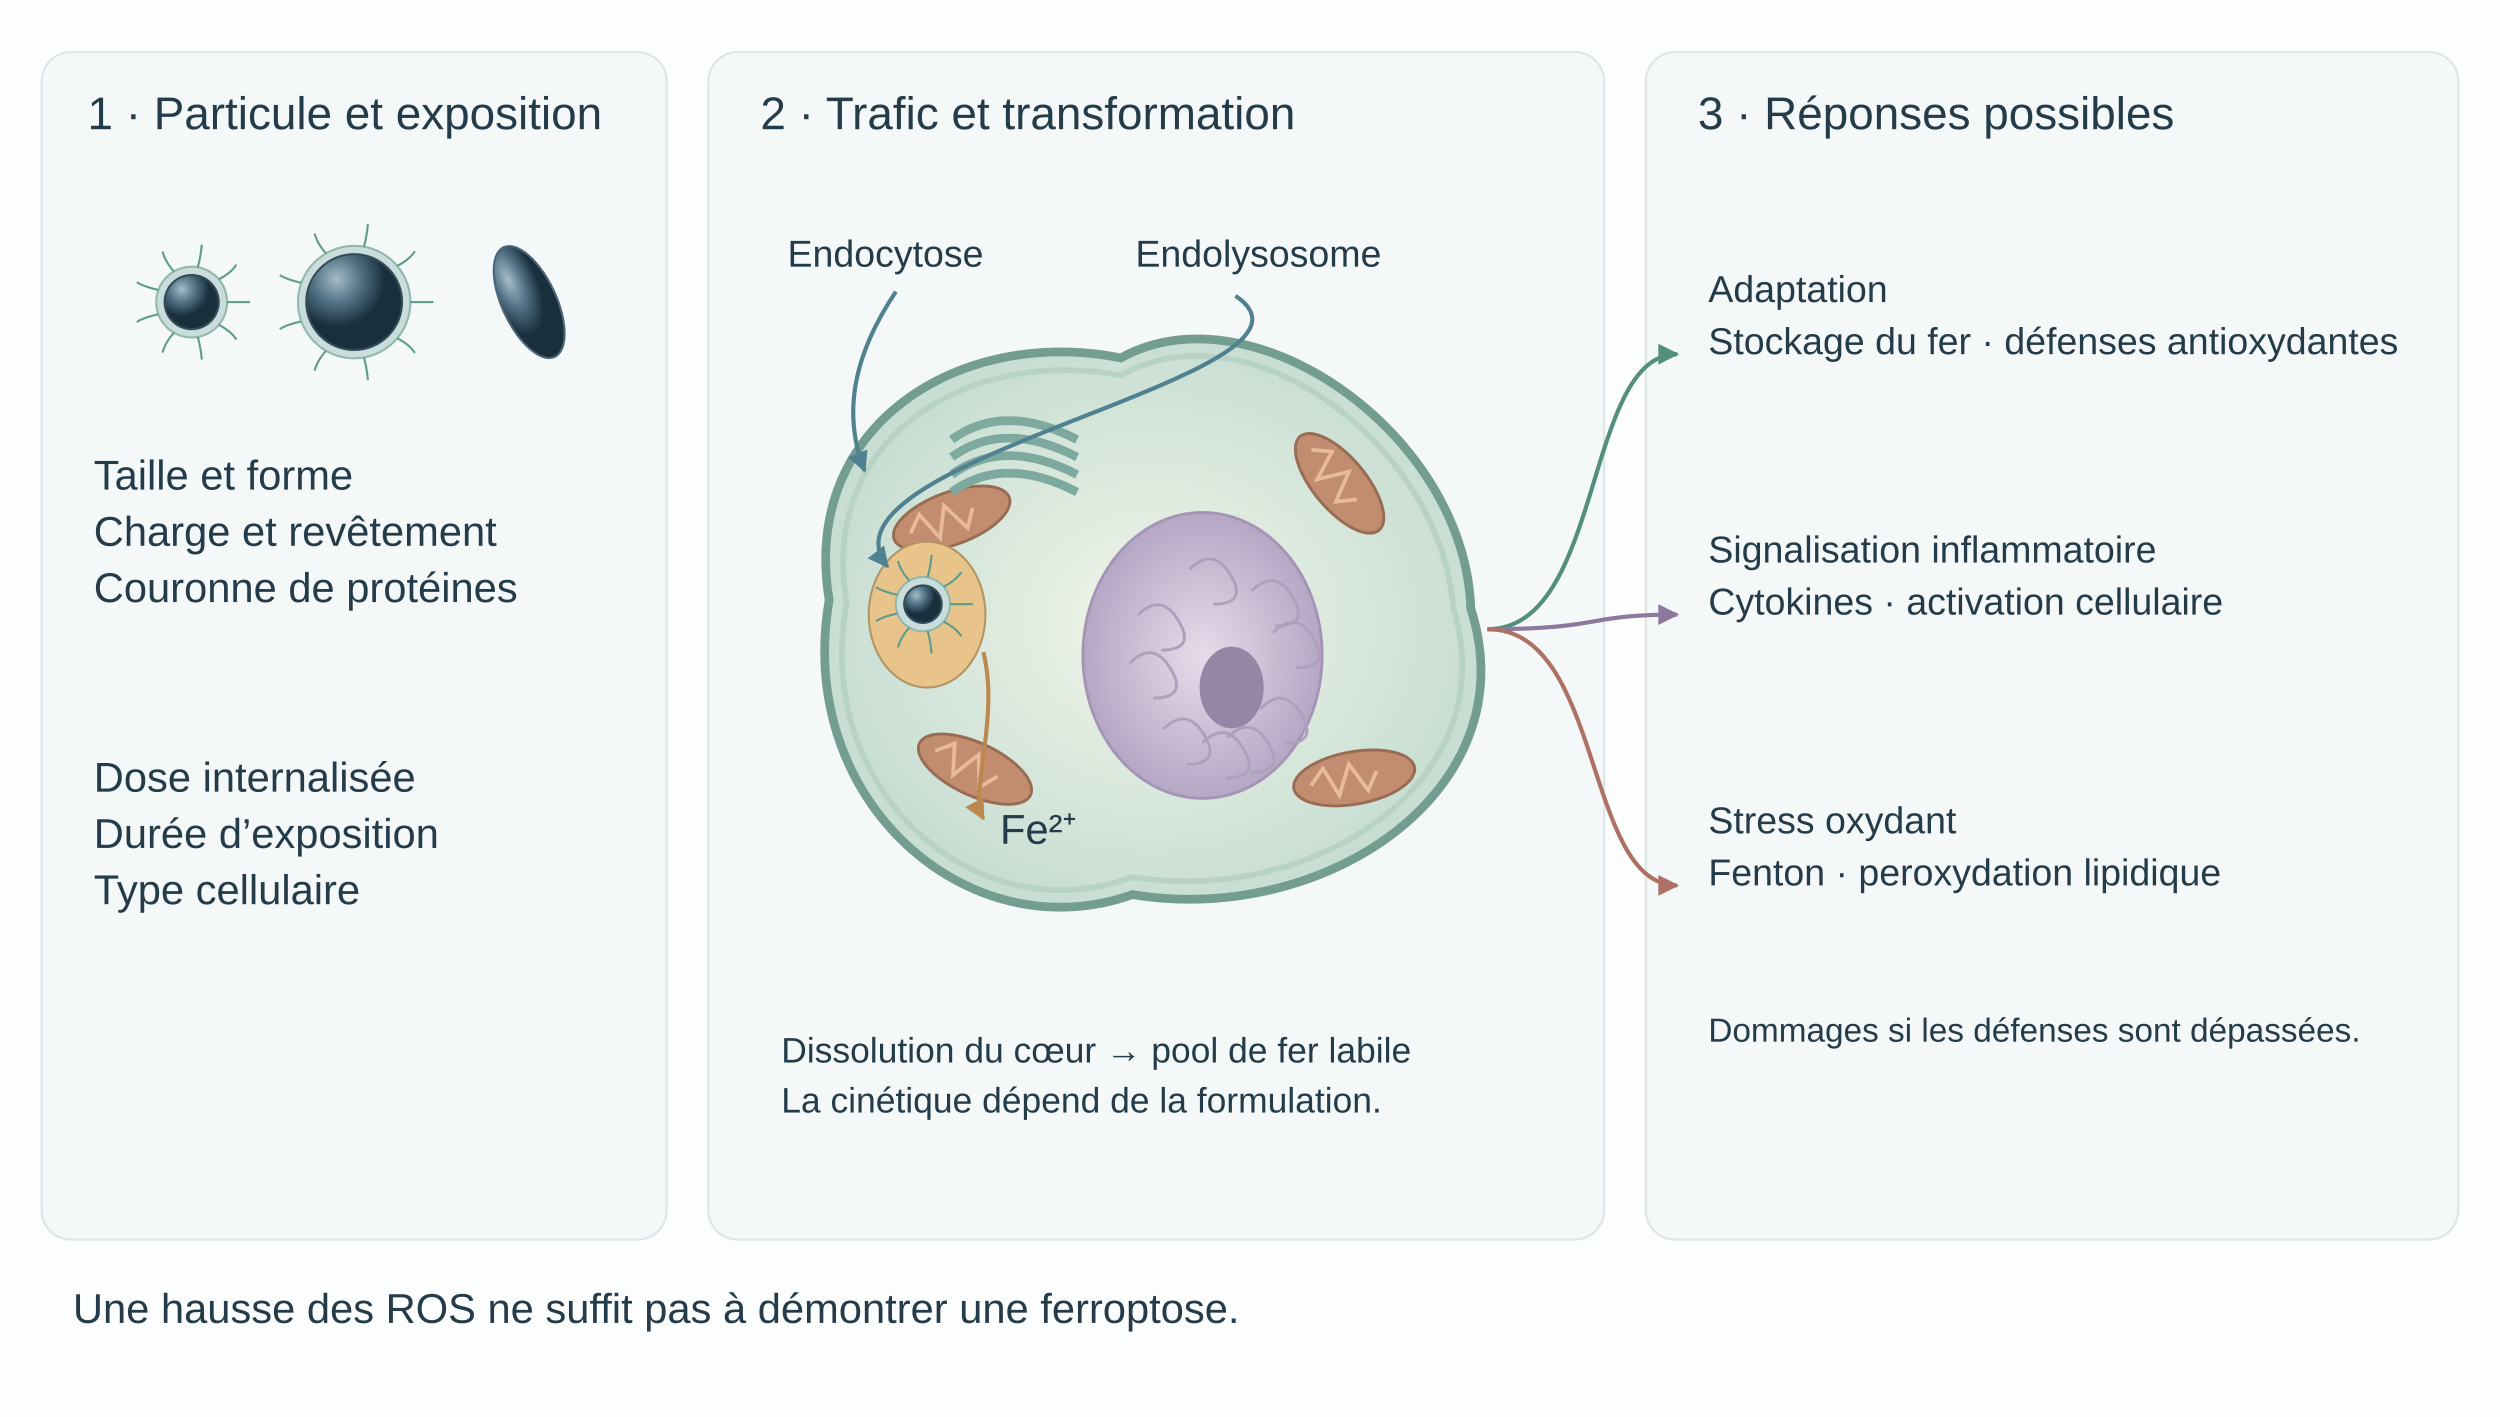
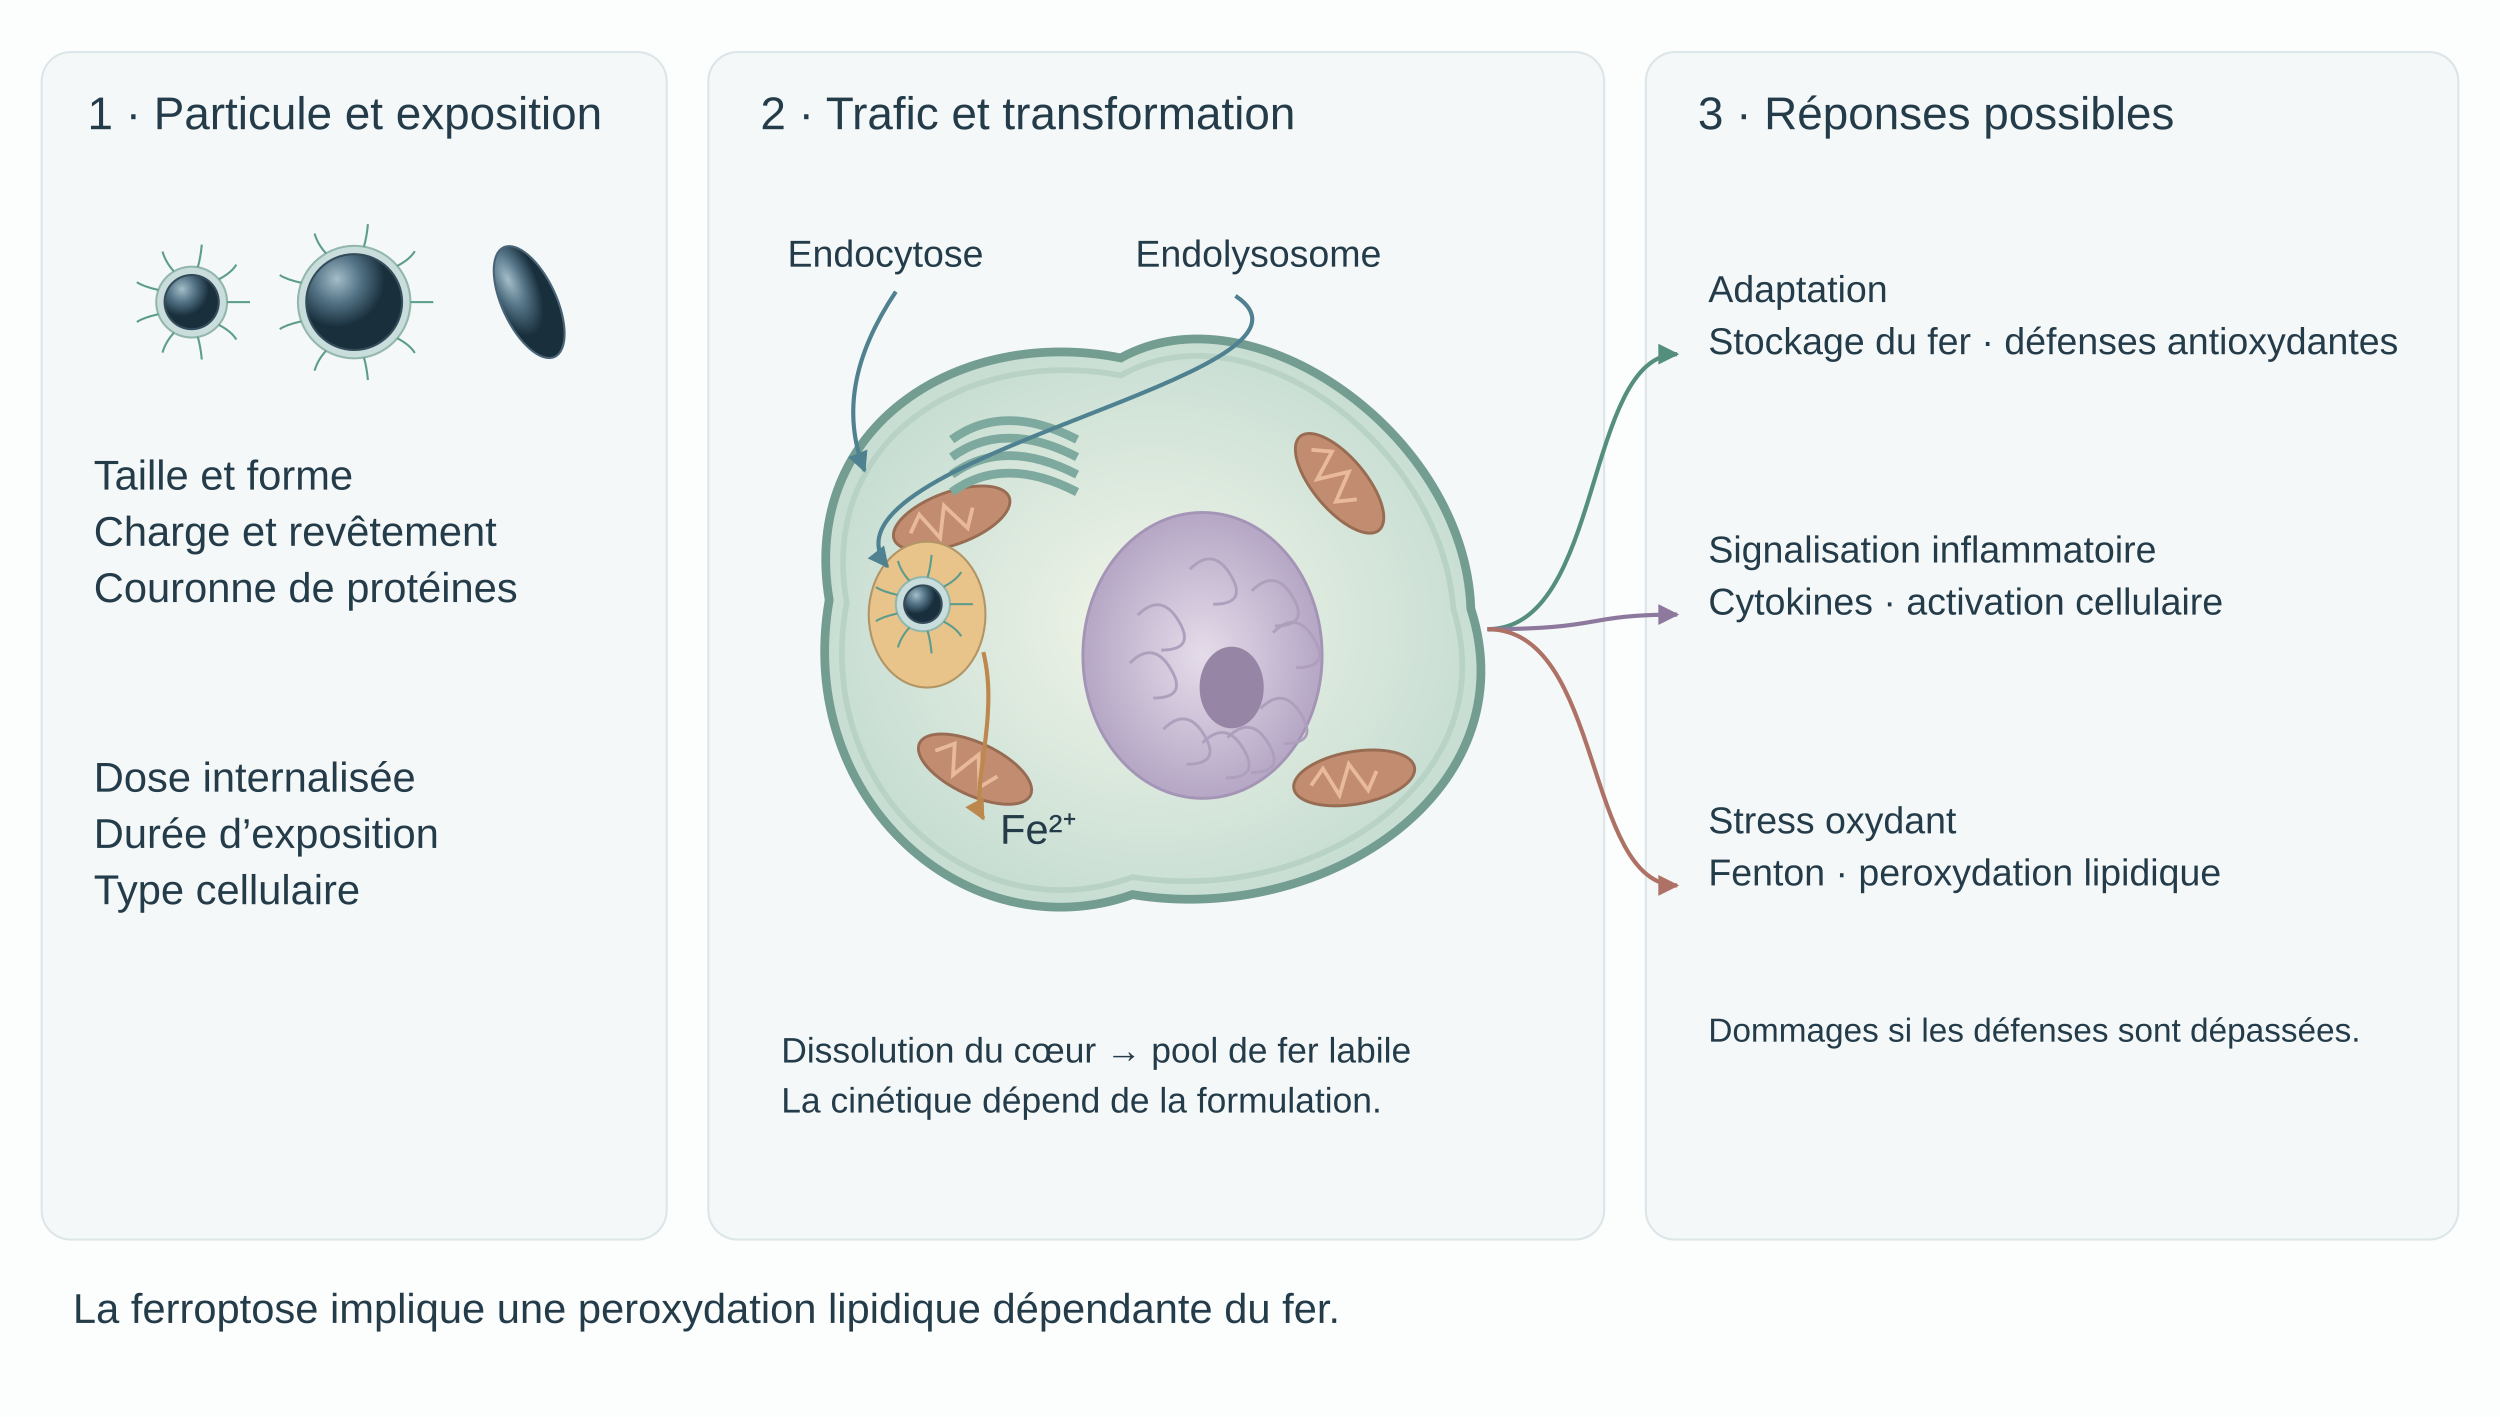
<svg xmlns="http://www.w3.org/2000/svg" viewBox="0 0 1200 680" role="img">
  <defs>
    <linearGradient id="skin" x1="0" x2="1">
      <stop stop-color="#e4dfdc" />
      <stop offset=".45" stop-color="#f4eeea" />
      <stop offset="1" stop-color="#d6cfcd" />
    </linearGradient>
    <radialGradient id="organ">
      <stop stop-color="#bc816e" />
      <stop offset="1" stop-color="#825447" />
    </radialGradient>
    <radialGradient id="kidney">
      <stop stop-color="#d59989" />
      <stop offset=".65" stop-color="#af6b60" />
      <stop offset="1" stop-color="#794a47" />
    </radialGradient>
    <radialGradient id="core" cx="32%" cy="26%">
      <stop stop-color="#a4bdc8" />
      <stop offset=".5" stop-color="#527285" />
      <stop offset="1" stop-color="#192f3c" />
    </radialGradient>
    <radialGradient id="cyto">
      <stop stop-color="#f2f5e9" />
      <stop offset="1" stop-color="#c8ded3" />
    </radialGradient>
    <radialGradient id="nucleus">
      <stop stop-color="#e5dcea" />
      <stop offset="1" stop-color="#b5a7c5" />
    </radialGradient>
    <marker id="arrow" viewBox="0 0 10 10" refX="9" refY="5" markerWidth="5" markerHeight="5" orient="auto-start-reverse">
      <path d="M0 0L10 5L0 10Z" fill="context-stroke" />
    </marker>
  </defs>
  <rect width="1200" height="680" fill="#fcfdfd" />
  <g font-family="Arial,sans-serif" fill="#243c4a">
    <rect x="20" y="25" width="300" height="570" rx="14" fill="#f5f8f8" stroke="#dce5e7" />
    <rect x="340" y="25" width="430" height="570" rx="14" fill="#f5f8f8" stroke="#dce5e7" />
    <rect x="790" y="25" width="390" height="570" rx="14" fill="#f5f8f8" stroke="#dce5e7" />
    <text x="42" y="62" font-size="22">1 · Particule et exposition</text>
    <text x="365" y="62" font-size="22">2 · Trafic et transformation</text>
    <text x="815" y="62" font-size="22">3 · Réponses possibles</text>
    <ellipse cx="92" cy="145" rx="17" ry="17" fill="#c9dedc" stroke="#93b7ad" />
    <ellipse cx="92" cy="145" rx="13" ry="13" fill="url(#core)" stroke="#344c5a" />
    <path d="M109.0 145.0q8.0 0.0 11.0 0.0" fill="none" stroke="#5b9c8b" stroke-width="1" />
    <path d="M105.023 155.927q6.128 3.214 8.426 7.071" fill="none" stroke="#5b9c8b" stroke-width="1" />
    <path d="M94.952 161.742q1.389 4.924 1.91 10.833" fill="none" stroke="#5b9c8b" stroke-width="1" />
    <path d="M83.5 159.722q-4 4.33 -5.5 9.526" fill="none" stroke="#5b9c8b" stroke-width="1" />
    <path d="M76.025 150.814q-7.518 1.71 -10.337 3.762" fill="none" stroke="#5b9c8b" stroke-width="1" />
    <path d="M76.025 139.186q-7.518 -1.71 -10.337 -3.762" fill="none" stroke="#5b9c8b" stroke-width="1" />
    <path d="M83.5 130.278q-4 -4.33 -5.5 -9.526" fill="none" stroke="#5b9c8b" stroke-width="1" />
    <path d="M94.952 128.258q1.389 -4.924 1.91 -10.833" fill="none" stroke="#5b9c8b" stroke-width="1" />
    <path d="M105.023 134.073q6.128 -3.214 8.426 -7.071" fill="none" stroke="#5b9c8b" stroke-width="1" />
    <ellipse cx="170" cy="145" rx="27" ry="27" fill="#c9dedc" stroke="#93b7ad" />
    <ellipse cx="170" cy="145" rx="23" ry="23" fill="url(#core)" stroke="#344c5a" />
    <path d="M197.0 145.0q8.0 0.0 11.0 0.0" fill="none" stroke="#5b9c8b" stroke-width="1" />
    <path d="M190.683 162.355q6.128 3.214 8.426 7.071" fill="none" stroke="#5b9c8b" stroke-width="1" />
    <path d="M174.689 171.59q1.389 4.924 1.91 10.833" fill="none" stroke="#5b9c8b" stroke-width="1" />
    <path d="M156.5 168.383q-4 4.33 -5.5 9.526" fill="none" stroke="#5b9c8b" stroke-width="1" />
    <path d="M144.628 154.235q-7.518 1.71 -10.337 3.762" fill="none" stroke="#5b9c8b" stroke-width="1" />
    <path d="M144.628 135.765q-7.518 -1.71 -10.337 -3.762" fill="none" stroke="#5b9c8b" stroke-width="1" />
    <path d="M156.5 121.617q-4 -4.33 -5.5 -9.526" fill="none" stroke="#5b9c8b" stroke-width="1" />
    <path d="M174.689 118.41q1.389 -4.924 1.91 -10.833" fill="none" stroke="#5b9c8b" stroke-width="1" />
    <path d="M190.683 127.645q6.128 -3.214 8.426 -7.071" fill="none" stroke="#5b9c8b" stroke-width="1" />
    <g transform="translate(254 145) rotate(-25)">
      <ellipse cx="0" cy="0" rx="13" ry="29" fill="url(#core)" stroke="#496477" />
    </g>
    <text x="45" y="235" font-size="20">Taille et forme</text>
    <text x="45" y="262" font-size="20">Charge et revêtement</text>
    <text x="45" y="289" font-size="20">Couronne de protéines</text>
    <text x="45" y="380" font-size="20">Dose internalisée</text>
    <text x="45" y="407" font-size="20">Durée d’exposition</text>
    <text x="45" y="434" font-size="20">Type cellulaire</text>
    <g transform="translate(552 302) scale(1.4)">
      <path d="M-110 -10C-120 -70 -65 -104 -10 -93C35 -118 108 -67 110 -7C130 55 60 102 -6 91C-62 111 -122 59 -110 -10Z" fill="url(#cyto)" stroke="#739d91" stroke-width="3" />
      <path d="M-104 -9C-114 -65 -63 -97 -10 -87C34 -112 100 -63 104 -7C122 51 58 95 -6 85C-60 105 -116 55 -104 -9Z" fill="none" stroke="#b8d3c6" stroke-width="2" />
      <ellipse cx="18" cy="9" rx="41" ry="49" fill="url(#nucleus)" stroke="#a494b5" />
      <ellipse cx="28" cy="20" rx="11" ry="14" fill="#9685a5" stroke="none" />
      <path d="M18.0 39.0q8 -8 14 2t-6 10" fill="none" stroke="#aea0bd" stroke-width="1" />
      <path d="M34.887 -13.122q8 -8 14 2t-6 10" fill="none" stroke="#aea0bd" stroke-width="1" />
      <path d="M-6.904 11.625q8 -8 14 2t-6 10" fill="none" stroke="#aea0bd" stroke-width="1" />
      <path d="M37.842 27.251q8 -8 14 2t-6 10" fill="none" stroke="#aea0bd" stroke-width="1" />
      <path d="M13.642 -20.541q8 -8 14 2t-6 10" fill="none" stroke="#aea0bd" stroke-width="1" />
      <path d="M4.586 34.316q8 -8 14 2t-6 10" fill="none" stroke="#aea0bd" stroke-width="1" />
      <path d="M42.141 1.205q8 -8 14 2t-6 10" fill="none" stroke="#aea0bd" stroke-width="1" />
      <path d="M-4.189 -4.82q8 -8 14 2t-6 10" fill="none" stroke="#aea0bd" stroke-width="1" />
      <path d="M26.583 37.177q8 -8 14 2t-6 10" fill="none" stroke="#aea0bd" stroke-width="1" />
      <g transform="translate(-68 -38) rotate(-20)">
        <ellipse cx="0" cy="0" rx="21" ry="9" fill="#c18c70" stroke="#976c53" />
        <path d="M-15 0l5 -5l4 10l5 -10l5 10l4 -6" fill="none" stroke="#e8b99a" stroke-width="1.3" />
      </g>
      <g transform="translate(-60 48) rotate(25)">
        <ellipse cx="0" cy="0" rx="21" ry="9" fill="#c18c70" stroke="#976c53" />
        <path d="M-15 0l5 -5l4 10l5 -10l5 10l4 -6" fill="none" stroke="#e8b99a" stroke-width="1.3" />
      </g>
      <g transform="translate(65 -50) rotate(50)">
        <ellipse cx="0" cy="0" rx="21" ry="9" fill="#c18c70" stroke="#976c53" />
        <path d="M-15 0l5 -5l4 10l5 -10l5 10l4 -6" fill="none" stroke="#e8b99a" stroke-width="1.3" />
      </g>
      <g transform="translate(70 51) rotate(-10)">
        <ellipse cx="0" cy="0" rx="21" ry="9" fill="#c18c70" stroke="#976c53" />
        <path d="M-15 0l5 -5l4 10l5 -10l5 10l4 -6" fill="none" stroke="#e8b99a" stroke-width="1.3" />
      </g>
      <path d="M-25 -65q-25 -13 -43 0" fill="none" stroke="#7da99e" stroke-width="3" />
      <path d="M-25 -59q-25 -13 -43 0" fill="none" stroke="#7da99e" stroke-width="3" />
      <path d="M-25 -53q-25 -13 -43 0" fill="none" stroke="#7da99e" stroke-width="3" />
      <path d="M-25 -47q-25 -13 -43 0" fill="none" stroke="#7da99e" stroke-width="3" />
    </g>
    <ellipse cx="445" cy="295" rx="28" ry="35" fill="#e8c38a" stroke="#b19566" />
    <ellipse cx="443" cy="290" rx="13" ry="13" fill="#c9dedc" stroke="#93b7ad" />
    <ellipse cx="443" cy="290" rx="9" ry="9" fill="url(#core)" stroke="#344c5a" />
    <path d="M456.0 290.0q8.0 0.0 11.0 0.0" fill="none" stroke="#5b9c8b" stroke-width="1" />
    <path d="M452.959 298.356q6.128 3.214 8.426 7.071" fill="none" stroke="#5b9c8b" stroke-width="1" />
    <path d="M445.257 302.803q1.389 4.924 1.91 10.833" fill="none" stroke="#5b9c8b" stroke-width="1" />
    <path d="M436.5 301.258q-4 4.33 -5.5 9.526" fill="none" stroke="#5b9c8b" stroke-width="1" />
    <path d="M430.784 294.446q-7.518 1.71 -10.337 3.762" fill="none" stroke="#5b9c8b" stroke-width="1" />
    <path d="M430.784 285.554q-7.518 -1.71 -10.337 -3.762" fill="none" stroke="#5b9c8b" stroke-width="1" />
    <path d="M436.5 278.742q-4 -4.33 -5.5 -9.526" fill="none" stroke="#5b9c8b" stroke-width="1" />
    <path d="M445.257 277.197q1.389 -4.924 1.91 -10.833" fill="none" stroke="#5b9c8b" stroke-width="1" />
    <path d="M452.959 281.644q6.128 -3.214 8.426 -7.071" fill="none" stroke="#5b9c8b" stroke-width="1" />
    <text x="378" y="128" font-size="18">Endocytose</text>
    <path d="M430 140C410 170 404 198 415 226" fill="none" stroke="#4f8190" stroke-width="2" marker-end="url(#arrow)" />
    <text x="545" y="128" font-size="18">Endolysosome</text>
    <path d="M593 142C650 180 385 220 426 272" fill="none" stroke="#4f8190" stroke-width="2" marker-end="url(#arrow)" />
    <path d="M472 313C480 345 465 380 472 393" fill="none" stroke="#bd884e" stroke-width="2" marker-end="url(#arrow)" />
    <text x="480" y="405" font-size="20">Fe²⁺</text>
    <text x="375" y="510" font-size="17">Dissolution du cœur → pool de fer labile</text>
    <text x="375" y="534" font-size="17">La cinétique dépend de la formulation.</text>
    <text x="820" y="145" font-size="18">Adaptation</text>
    <text x="820" y="170" font-size="18">Stockage du fer · défenses antioxydantes</text>
    <text x="820" y="270" font-size="18">Signalisation inflammatoire</text>
    <text x="820" y="295" font-size="18">Cytokines · activation cellulaire</text>
    <text x="820" y="400" font-size="18">Stress oxydant</text>
    <text x="820" y="425" font-size="18">Fenton · peroxydation lipidique</text>
    <path d="M714 302C770 302 760 170 805 170" fill="none" stroke="#548e7c" stroke-width="2" marker-end="url(#arrow)" />
    <path d="M714 302C770 302 760 295 805 295" fill="none" stroke="#8d789e" stroke-width="2" marker-end="url(#arrow)" />
    <path d="M714 302C770 302 760 425 805 425" fill="none" stroke="#ae7165" stroke-width="2" marker-end="url(#arrow)" />
    <text x="820" y="500" font-size="16">Dommages si les défenses sont dépassées.</text>
-     <text x="35" y="635" font-size="20">Une hausse des ROS ne suffit pas à démontrer une ferroptose.</text>
+     <text x="35" y="635" font-size="20">La ferroptose implique une peroxydation lipidique dépendante du fer.</text>
  </g>
</svg>
